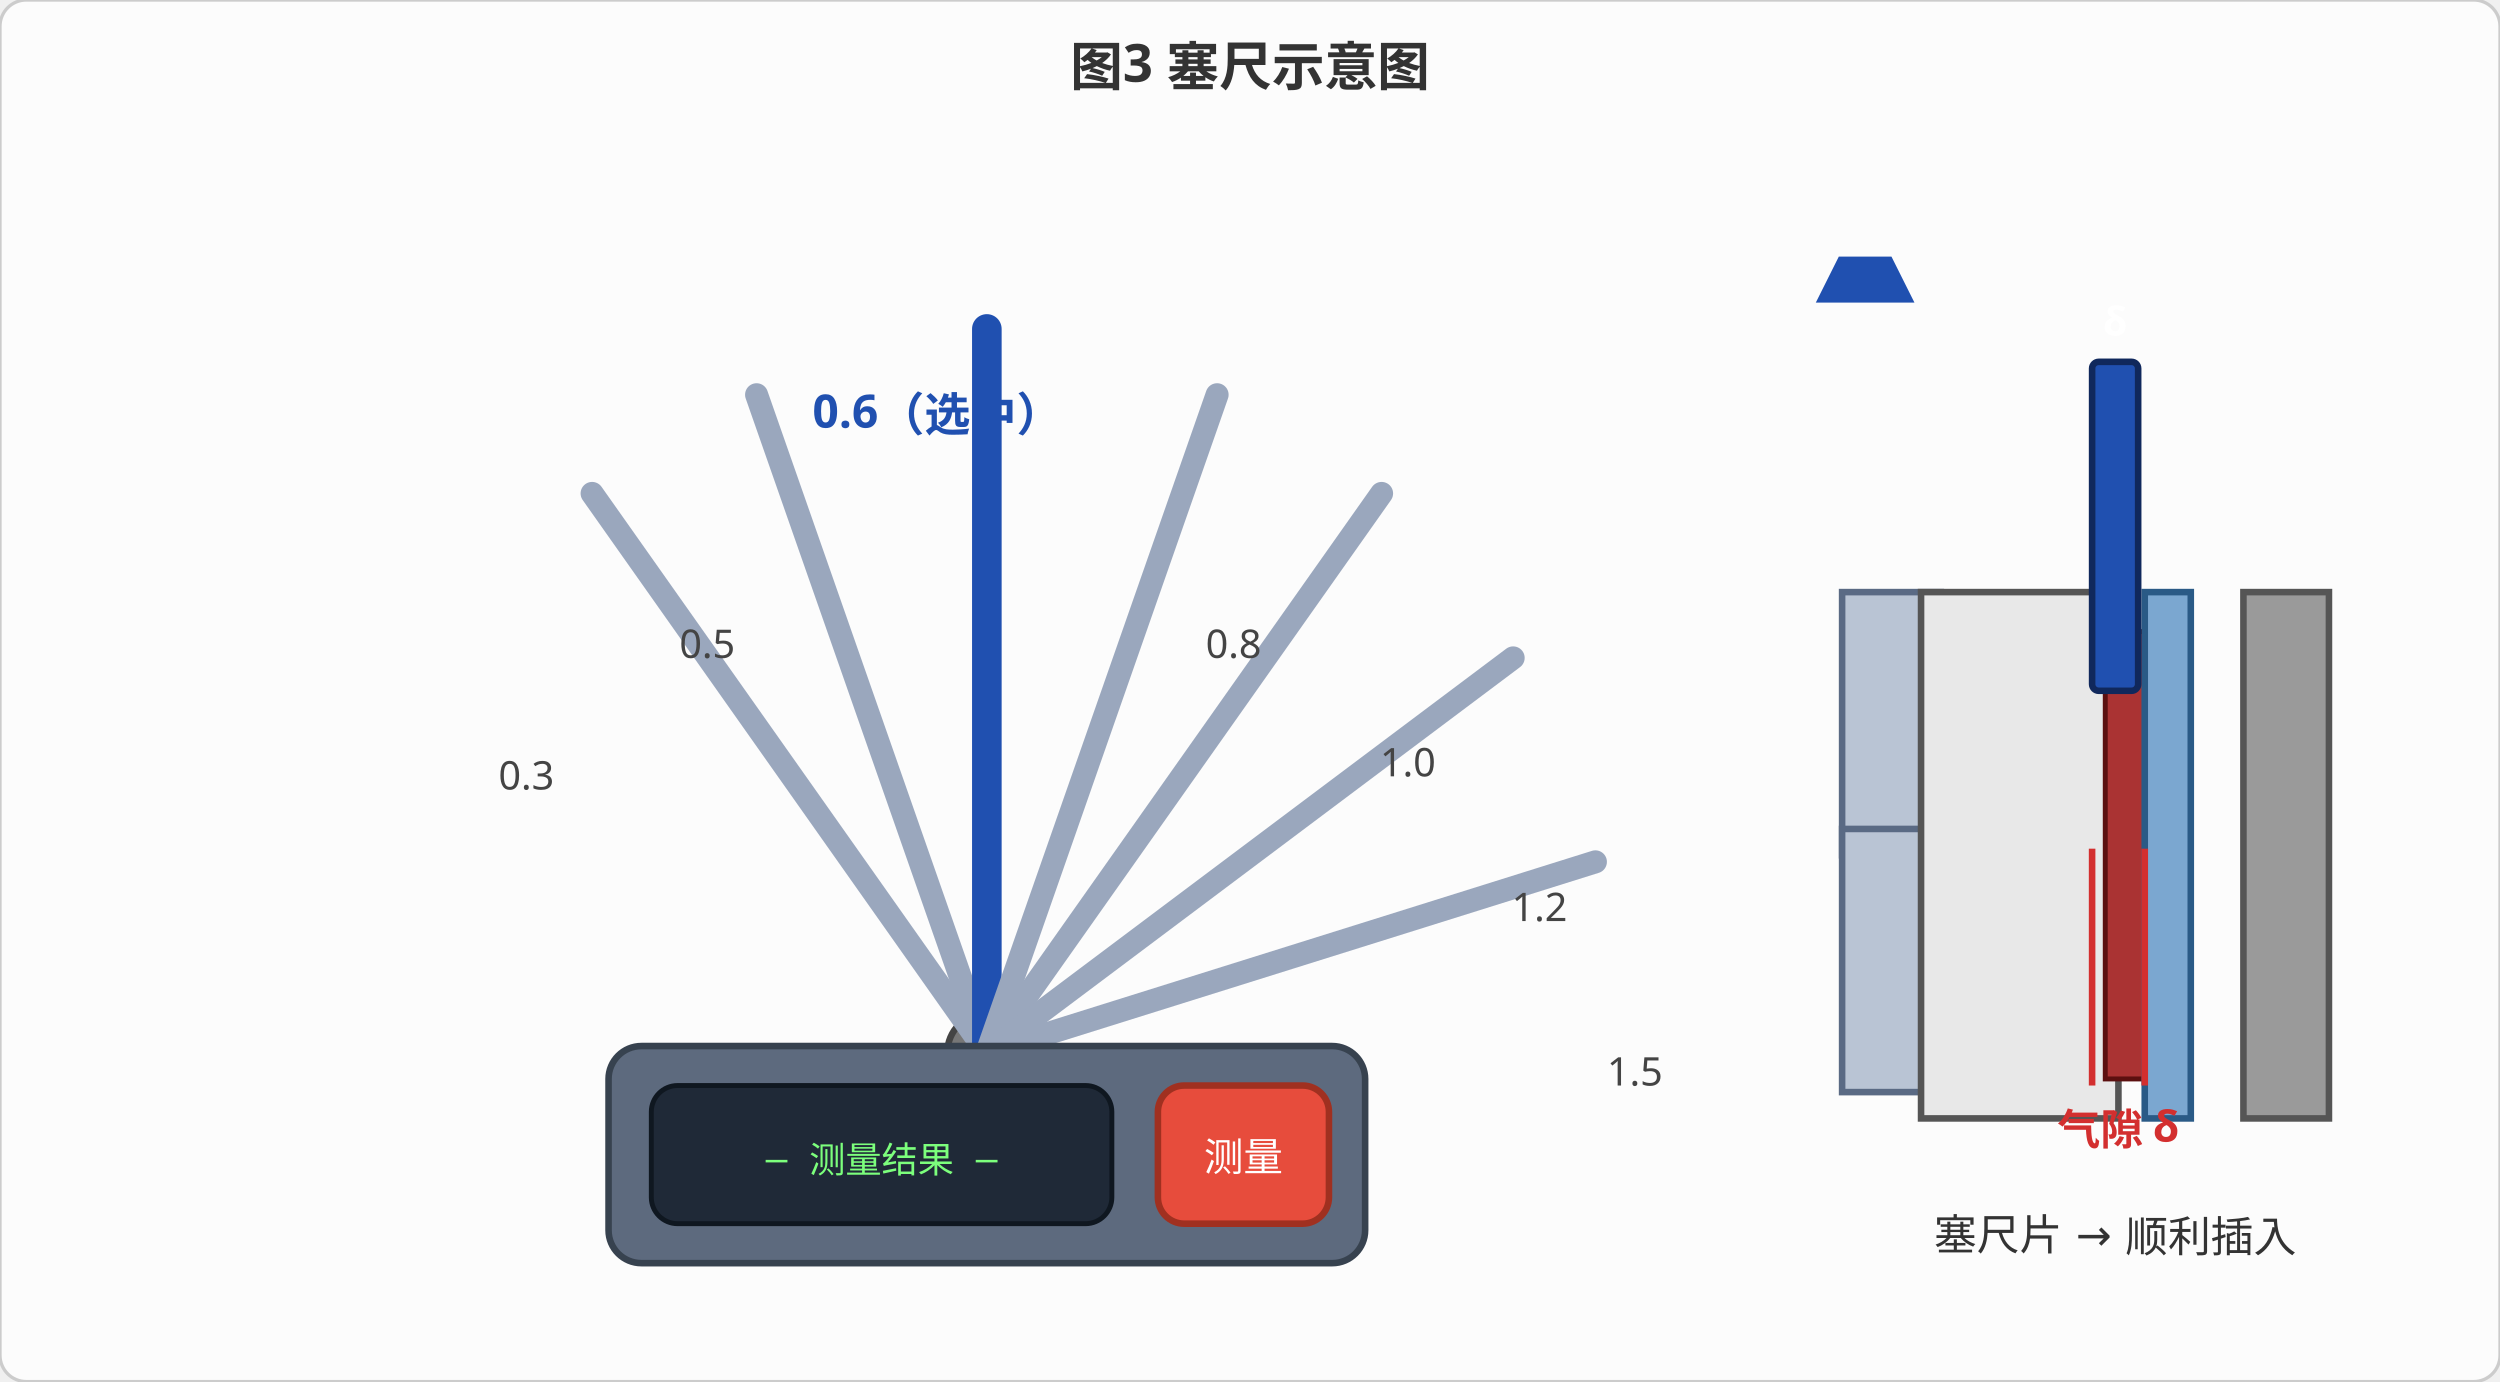
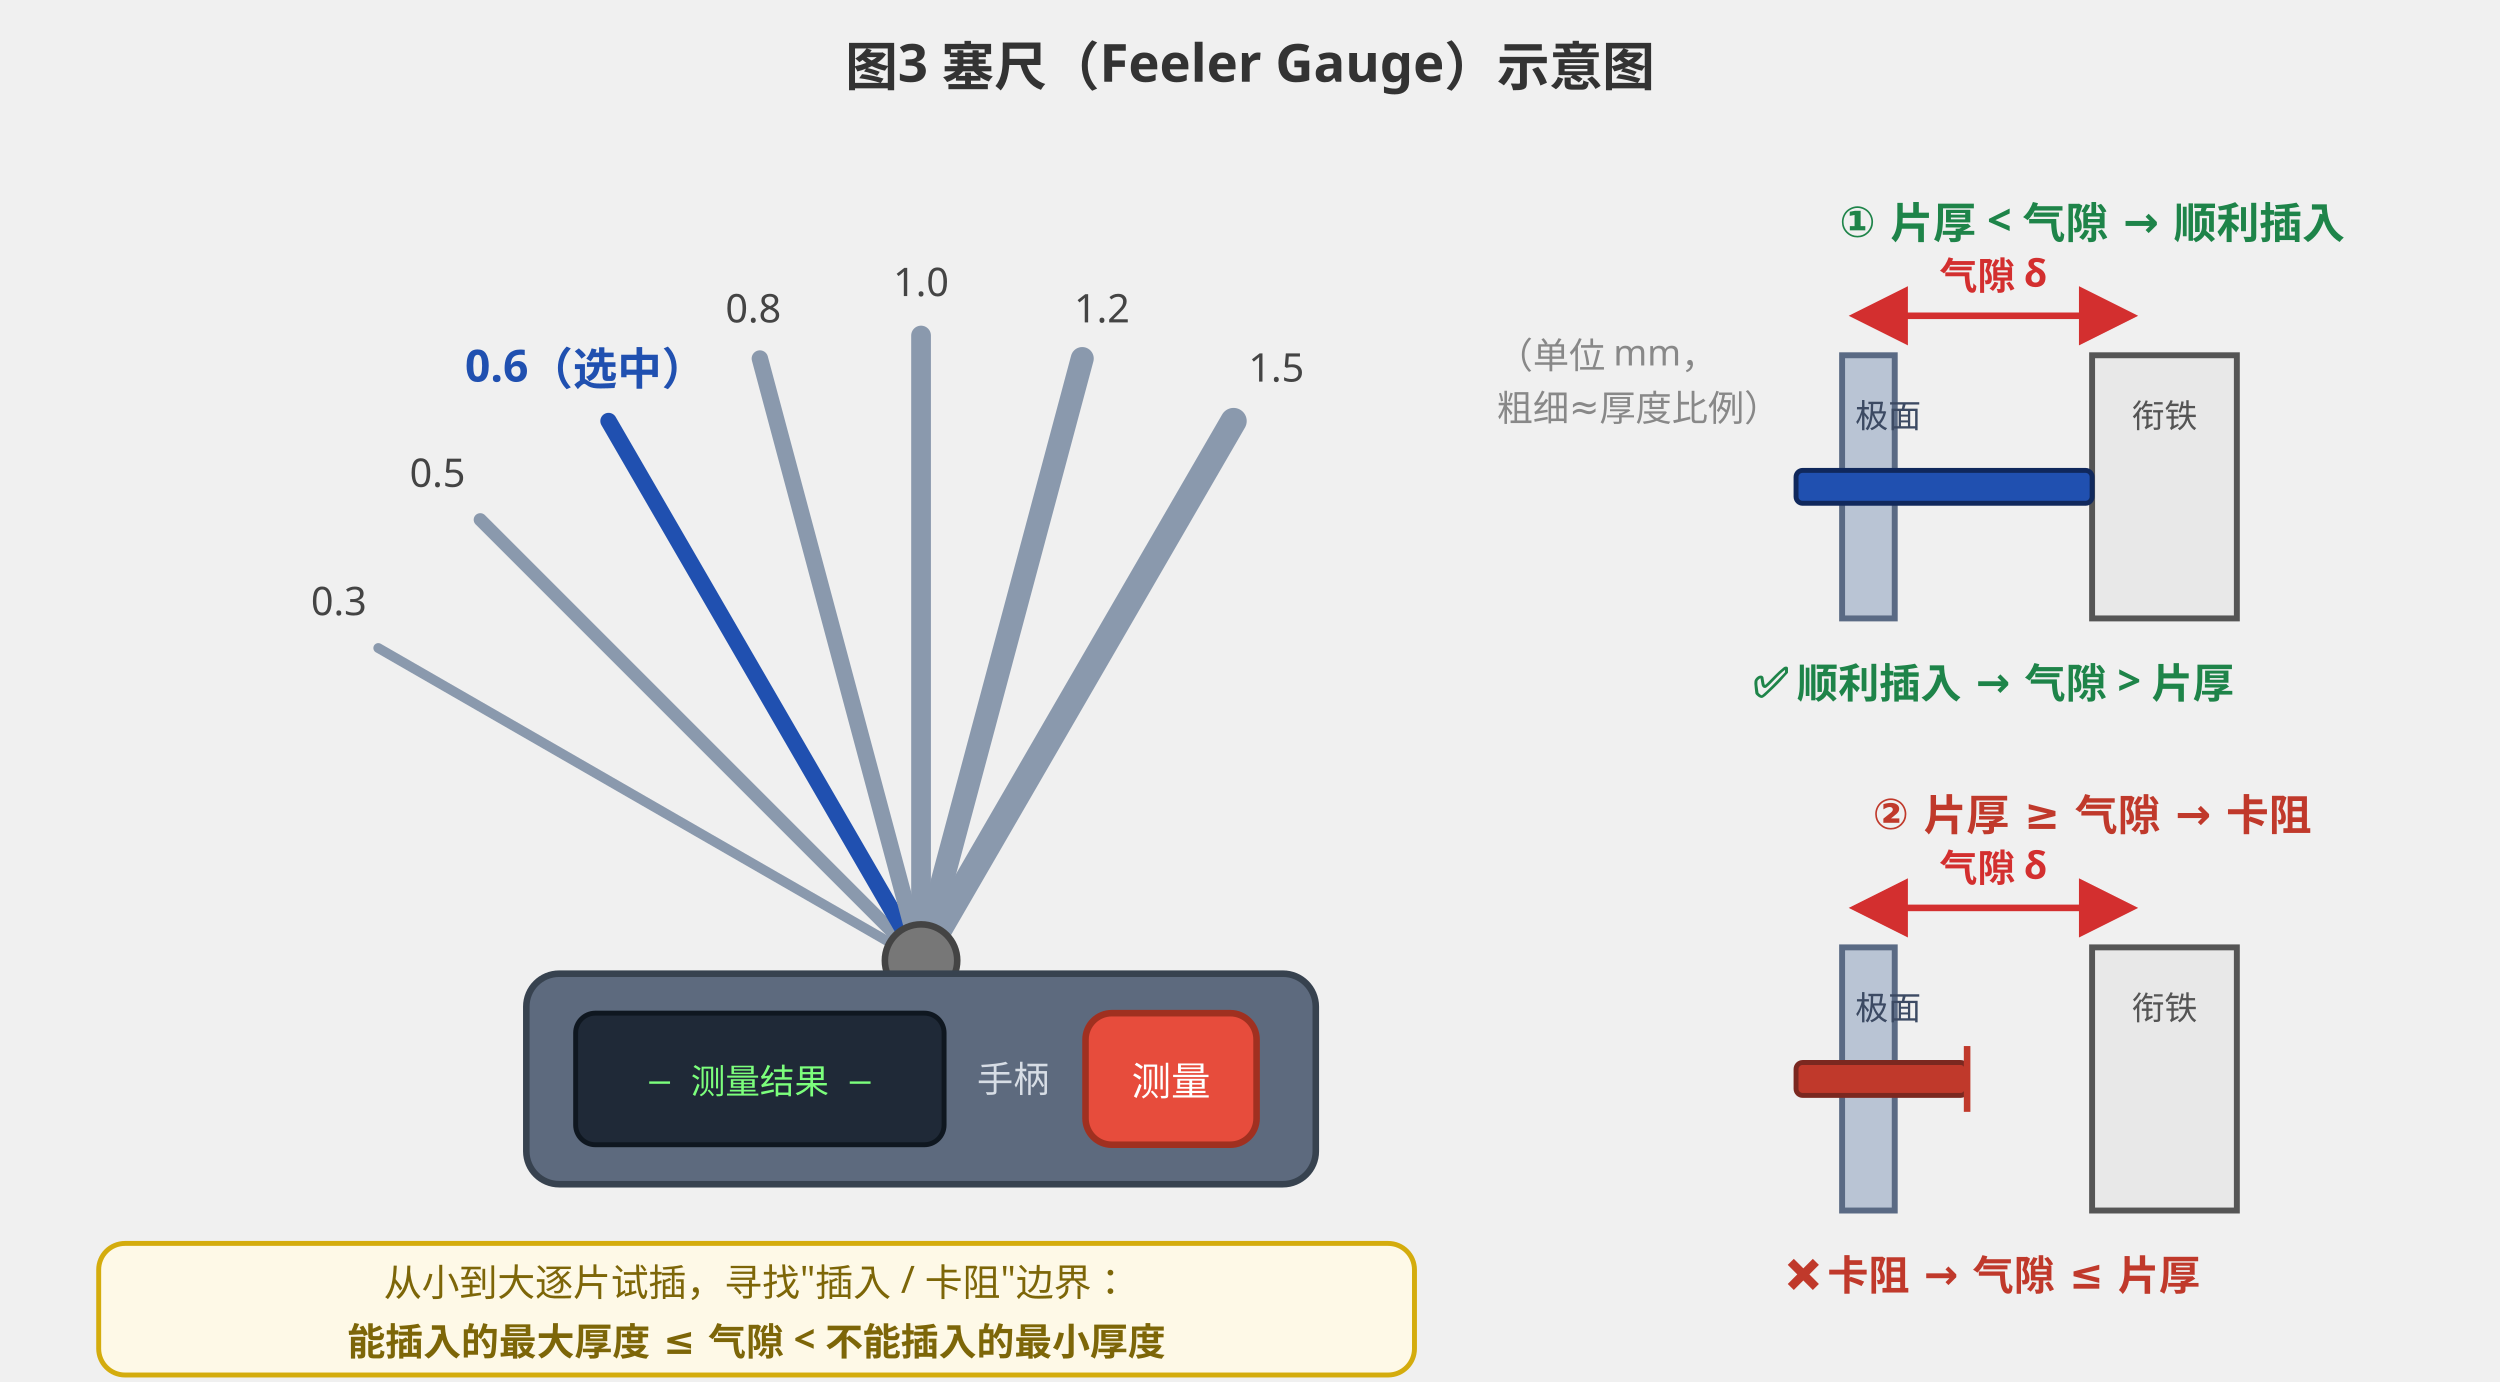
- <svg xmlns="http://www.w3.org/2000/svg" width="760" height="420" viewBox="0 0 760 420" font-family="Microsoft YaHei, sans-serif">
-   <rect x="0" y="0" width="760" height="420" fill="#fcfcfc" stroke="#ccc" stroke-width="1" rx="8" />
-   <text x="380" y="26" text-anchor="middle" font-size="16" font-weight="bold" fill="#333">图3 塞尺示意图</text>
-   <circle cx="300" cy="320" r="12" fill="#777" stroke="#444" stroke-width="2" />
-   <g stroke-width="7" stroke-linecap="round">
-     <line x1="300" y1="320" x2="180" y2="150" stroke="#9aa7bd" />
-     <line x1="300" y1="320" x2="230" y2="120" stroke="#9aa7bd" />
-     <line x1="300" y1="320" x2="300" y2="100" stroke="#2050b0" stroke-width="9" />
-     <line x1="300" y1="320" x2="370" y2="120" stroke="#9aa7bd" />
-     <line x1="300" y1="320" x2="420" y2="150" stroke="#9aa7bd" />
-     <line x1="300" y1="320" x2="460" y2="200" stroke="#9aa7bd" />
-     <line x1="300" y1="320" x2="485" y2="262" stroke="#9aa7bd" />
+ <svg xmlns="http://www.w3.org/2000/svg" viewBox="0 0 760 420" font-family="Microsoft YaHei, sans-serif">
+   <defs>
+     <marker id="gL" markerWidth="9" markerHeight="9" refX="8" refY="4.5" orient="auto">
+       <path d="M9,0 L0,4.5 L9,9 Z" fill="#d32f2f" />
+     </marker>
+     <marker id="gR" markerWidth="9" markerHeight="9" refX="1" refY="4.5" orient="auto">
+       <path d="M0,0 L9,4.5 L0,9 Z" fill="#d32f2f" />
+     </marker>
+   </defs>
+   <text x="380" y="26" text-anchor="middle" font-size="16" font-weight="bold" fill="#333">图3 塞尺（Feeler Gauge）示意图</text>
+   <g stroke-linecap="round">
+     <line x1="280" y1="292" x2="115" y2="197" stroke="#8a99ad" stroke-width="3" />
+     <line x1="280" y1="292" x2="146" y2="158" stroke="#8a99ad" stroke-width="4" />
+     <line x1="280" y1="292" x2="185" y2="128" stroke="#2050b0" stroke-width="5" />
+     <line x1="280" y1="292" x2="231" y2="109" stroke="#8a99ad" stroke-width="5" />
+     <line x1="280" y1="292" x2="280" y2="102" stroke="#8a99ad" stroke-width="6" />
+     <line x1="280" y1="292" x2="329" y2="109" stroke="#8a99ad" stroke-width="7" />
+     <line x1="280" y1="292" x2="375" y2="128" stroke="#8a99ad" stroke-width="8" />
  </g>
-   <text x="160" y="240" text-anchor="middle" font-size="12" fill="#444">0.3</text>
-   <text x="215" y="200" text-anchor="middle" font-size="12" fill="#444">0.5</text>
-   <text x="285" y="130" text-anchor="middle" font-size="14" font-weight="bold" fill="#2050b0">0.6（选中）</text>
-   <text x="375" y="200" text-anchor="middle" font-size="12" fill="#444">0.8</text>
-   <text x="428" y="236" text-anchor="middle" font-size="12" fill="#444">1.0</text>
-   <text x="468" y="280" text-anchor="middle" font-size="12" fill="#444">1.2</text>
-   <text x="497" y="330" text-anchor="middle" font-size="12" fill="#444">1.5</text>
-   <rect x="185" y="318" width="230" height="66" fill="#5d6a7e" stroke="#37424f" stroke-width="2" rx="10" />
-   <text x="300" y="356" text-anchor="middle" font-size="14" fill="#fff">塞尺手柄</text>
-   <rect x="352" y="330" width="52" height="42" fill="#e74c3c" stroke="#a03020" stroke-width="2" rx="8" />
-   <text x="378" y="356" text-anchor="middle" font-size="12" fill="#fff">测量</text>
-   <rect x="198" y="330" width="140" height="42" fill="#1f2937" stroke="#0f1720" stroke-width="1.5" rx="8" />
-   <text x="268" y="356" text-anchor="middle" font-size="11" fill="#7cff7c" font-family="monospace">— 测量结果 —</text>
-   <g transform="translate(560,0)">
-     <rect x="0" y="180" width="30" height="80" fill="#b9c4d4" stroke="#5a6a84" stroke-width="2" />
-     <rect x="0" y="252" width="30" height="80" fill="#b9c4d4" stroke="#5a6a84" stroke-width="2" />
-     <rect x="24" y="180" width="60" height="160" fill="#e8e8e8" stroke="#555" stroke-width="2" />
-     <rect x="80" y="192" width="16" height="136" fill="#a33" stroke="#5c1010" stroke-width="1.5" />
-     <rect x="92" y="180" width="14" height="160" fill="#7ba7d0" stroke="#2a5a86" stroke-width="2" />
-     <rect x="122" y="180" width="26" height="160" fill="#9a9a9a" stroke="#555" stroke-width="2" />
-     <rect x="76" y="110" width="14" height="100" fill="#2050b0" stroke="#10285c" stroke-width="2" rx="2" />
-     <path d="M-8 92 h30 l -7 -14 h -16 z" fill="#2050b0" />
-     <text x="83" y="102" text-anchor="middle" font-size="12" font-weight="bold" fill="#fff">δ</text>
-     <line x1="76" y1="258" x2="76" y2="330" stroke="#d32f2f" stroke-width="2" />
-     <line x1="92" y1="258" x2="92" y2="330" stroke="#d32f2f" stroke-width="2" />
-     <text x="84" y="348" text-anchor="middle" font-size="13" font-weight="bold" fill="#d32f2f">气隙 δ</text>
-     <text x="83" y="380" text-anchor="middle" font-size="13" fill="#333">塞尺片<b style="font-weight:bold">厚度 &lt; 气隙</b> → 顺利插入</text>
+   <circle cx="280" cy="292" r="11" fill="#777" stroke="#444" stroke-width="2" />
+   <g font-size="12" fill="#444" text-anchor="middle">
+     <text x="103" y="187">0.3</text>
+     <text x="133" y="148">0.5</text>
+     <text x="178" y="116" font-size="13.5" font-weight="bold" fill="#2050b0">0.6（选中）</text>
+     <text x="229" y="98">0.8</text>
+     <text x="280" y="90">1.0</text>
+     <text x="335" y="98">1.2</text>
+     <text x="388" y="116">1.5</text>
  </g>
+   <text x="455" y="112" font-size="11" fill="#888">（单位 mm，</text>
+   <text x="455" y="128" font-size="11" fill="#888">粗细≈厚度比例）</text>
+   <rect x="160" y="296" width="240" height="64" rx="10" fill="#5d6a7e" stroke="#37424f" stroke-width="2" />
+   <text x="308" y="332" text-anchor="middle" font-size="11" fill="#d7dde5">手柄</text>
+   <rect x="175" y="308" width="112" height="40" rx="6" fill="#1f2937" stroke="#0f1720" stroke-width="1.5" />
+   <text x="231" y="332" text-anchor="middle" font-size="10.5" fill="#7cff7c" font-family="monospace">— 测量结果 —</text>
+   <rect x="330" y="308" width="52" height="40" rx="8" fill="#e74c3c" stroke="#a03020" stroke-width="2" />
+   <text x="356" y="333" text-anchor="middle" font-size="12" fill="#fff">测量</text>
+   <text x="636" y="72" text-anchor="middle" font-size="13" font-weight="bold" fill="#1e8449">① 片厚 &lt; 气隙 → 顺利插入</text>
+   <line x1="578" y1="96" x2="634" y2="96" stroke="#d32f2f" stroke-width="2" marker-start="url(#gL)" marker-end="url(#gR)" />
+   <text x="606" y="88" text-anchor="middle" font-size="11.5" font-weight="bold" fill="#d32f2f">气隙 δ</text>
+   <rect x="560" y="108" width="16" height="80" fill="#b9c4d4" stroke="#5a6a84" stroke-width="1.8" />
+   <rect x="636" y="108" width="44" height="80" fill="#e8e8e8" stroke="#555" stroke-width="1.8" />
+   <rect x="546" y="143" width="90" height="10" fill="#2050b0" stroke="#10285c" stroke-width="1.5" rx="2" />
+   <text x="574" y="130" text-anchor="middle" font-size="10" fill="#3c4a63">极面</text>
+   <text x="658" y="130" text-anchor="middle" font-size="10" fill="#555">衔铁</text>
+   <text x="606" y="212" text-anchor="middle" font-size="12.5" font-weight="bold" fill="#1e8449">✅ 顺利插入 → 气隙 &gt; 片厚</text>
+   <text x="636" y="252" text-anchor="middle" font-size="13" font-weight="bold" fill="#c0392b">② 片厚 ≥ 气隙 → 卡阻</text>
+   <line x1="578" y1="276" x2="634" y2="276" stroke="#d32f2f" stroke-width="2" marker-start="url(#gL)" marker-end="url(#gR)" />
+   <text x="606" y="268" text-anchor="middle" font-size="11.5" font-weight="bold" fill="#d32f2f">气隙 δ</text>
+   <rect x="560" y="288" width="16" height="80" fill="#b9c4d4" stroke="#5a6a84" stroke-width="1.8" />
+   <rect x="636" y="288" width="44" height="80" fill="#e8e8e8" stroke="#555" stroke-width="1.8" />
+   <rect x="546" y="323" width="52" height="10" fill="#c0392b" stroke="#7b2820" stroke-width="1.5" rx="2" />
+   <line x1="598" y1="318" x2="598" y2="338" stroke="#c0392b" stroke-width="2" />
+   <text x="574" y="310" text-anchor="middle" font-size="10" fill="#3c4a63">极面</text>
+   <text x="658" y="310" text-anchor="middle" font-size="10" fill="#555">衔铁</text>
+   <text x="606" y="392" text-anchor="middle" font-size="12.5" font-weight="bold" fill="#c0392b">❌ 卡阻 → 气隙 ≤ 片厚</text>
+   <rect x="30" y="378" width="400" height="40" rx="8" fill="#fef9e7" stroke="#d4ac0d" stroke-width="1.5" />
+   <text x="230" y="394" text-anchor="middle" font-size="11.5" fill="#7d6608">从小到大逐片试插，寻找"插入 / 卡阻"边界：</text>
+   <text x="230" y="412" text-anchor="middle" font-size="11.5" font-weight="bold" fill="#7d6608">能插入的最大厚度 ≤ 气隙 &lt; 不能插入的最小厚度</text>
</svg>
